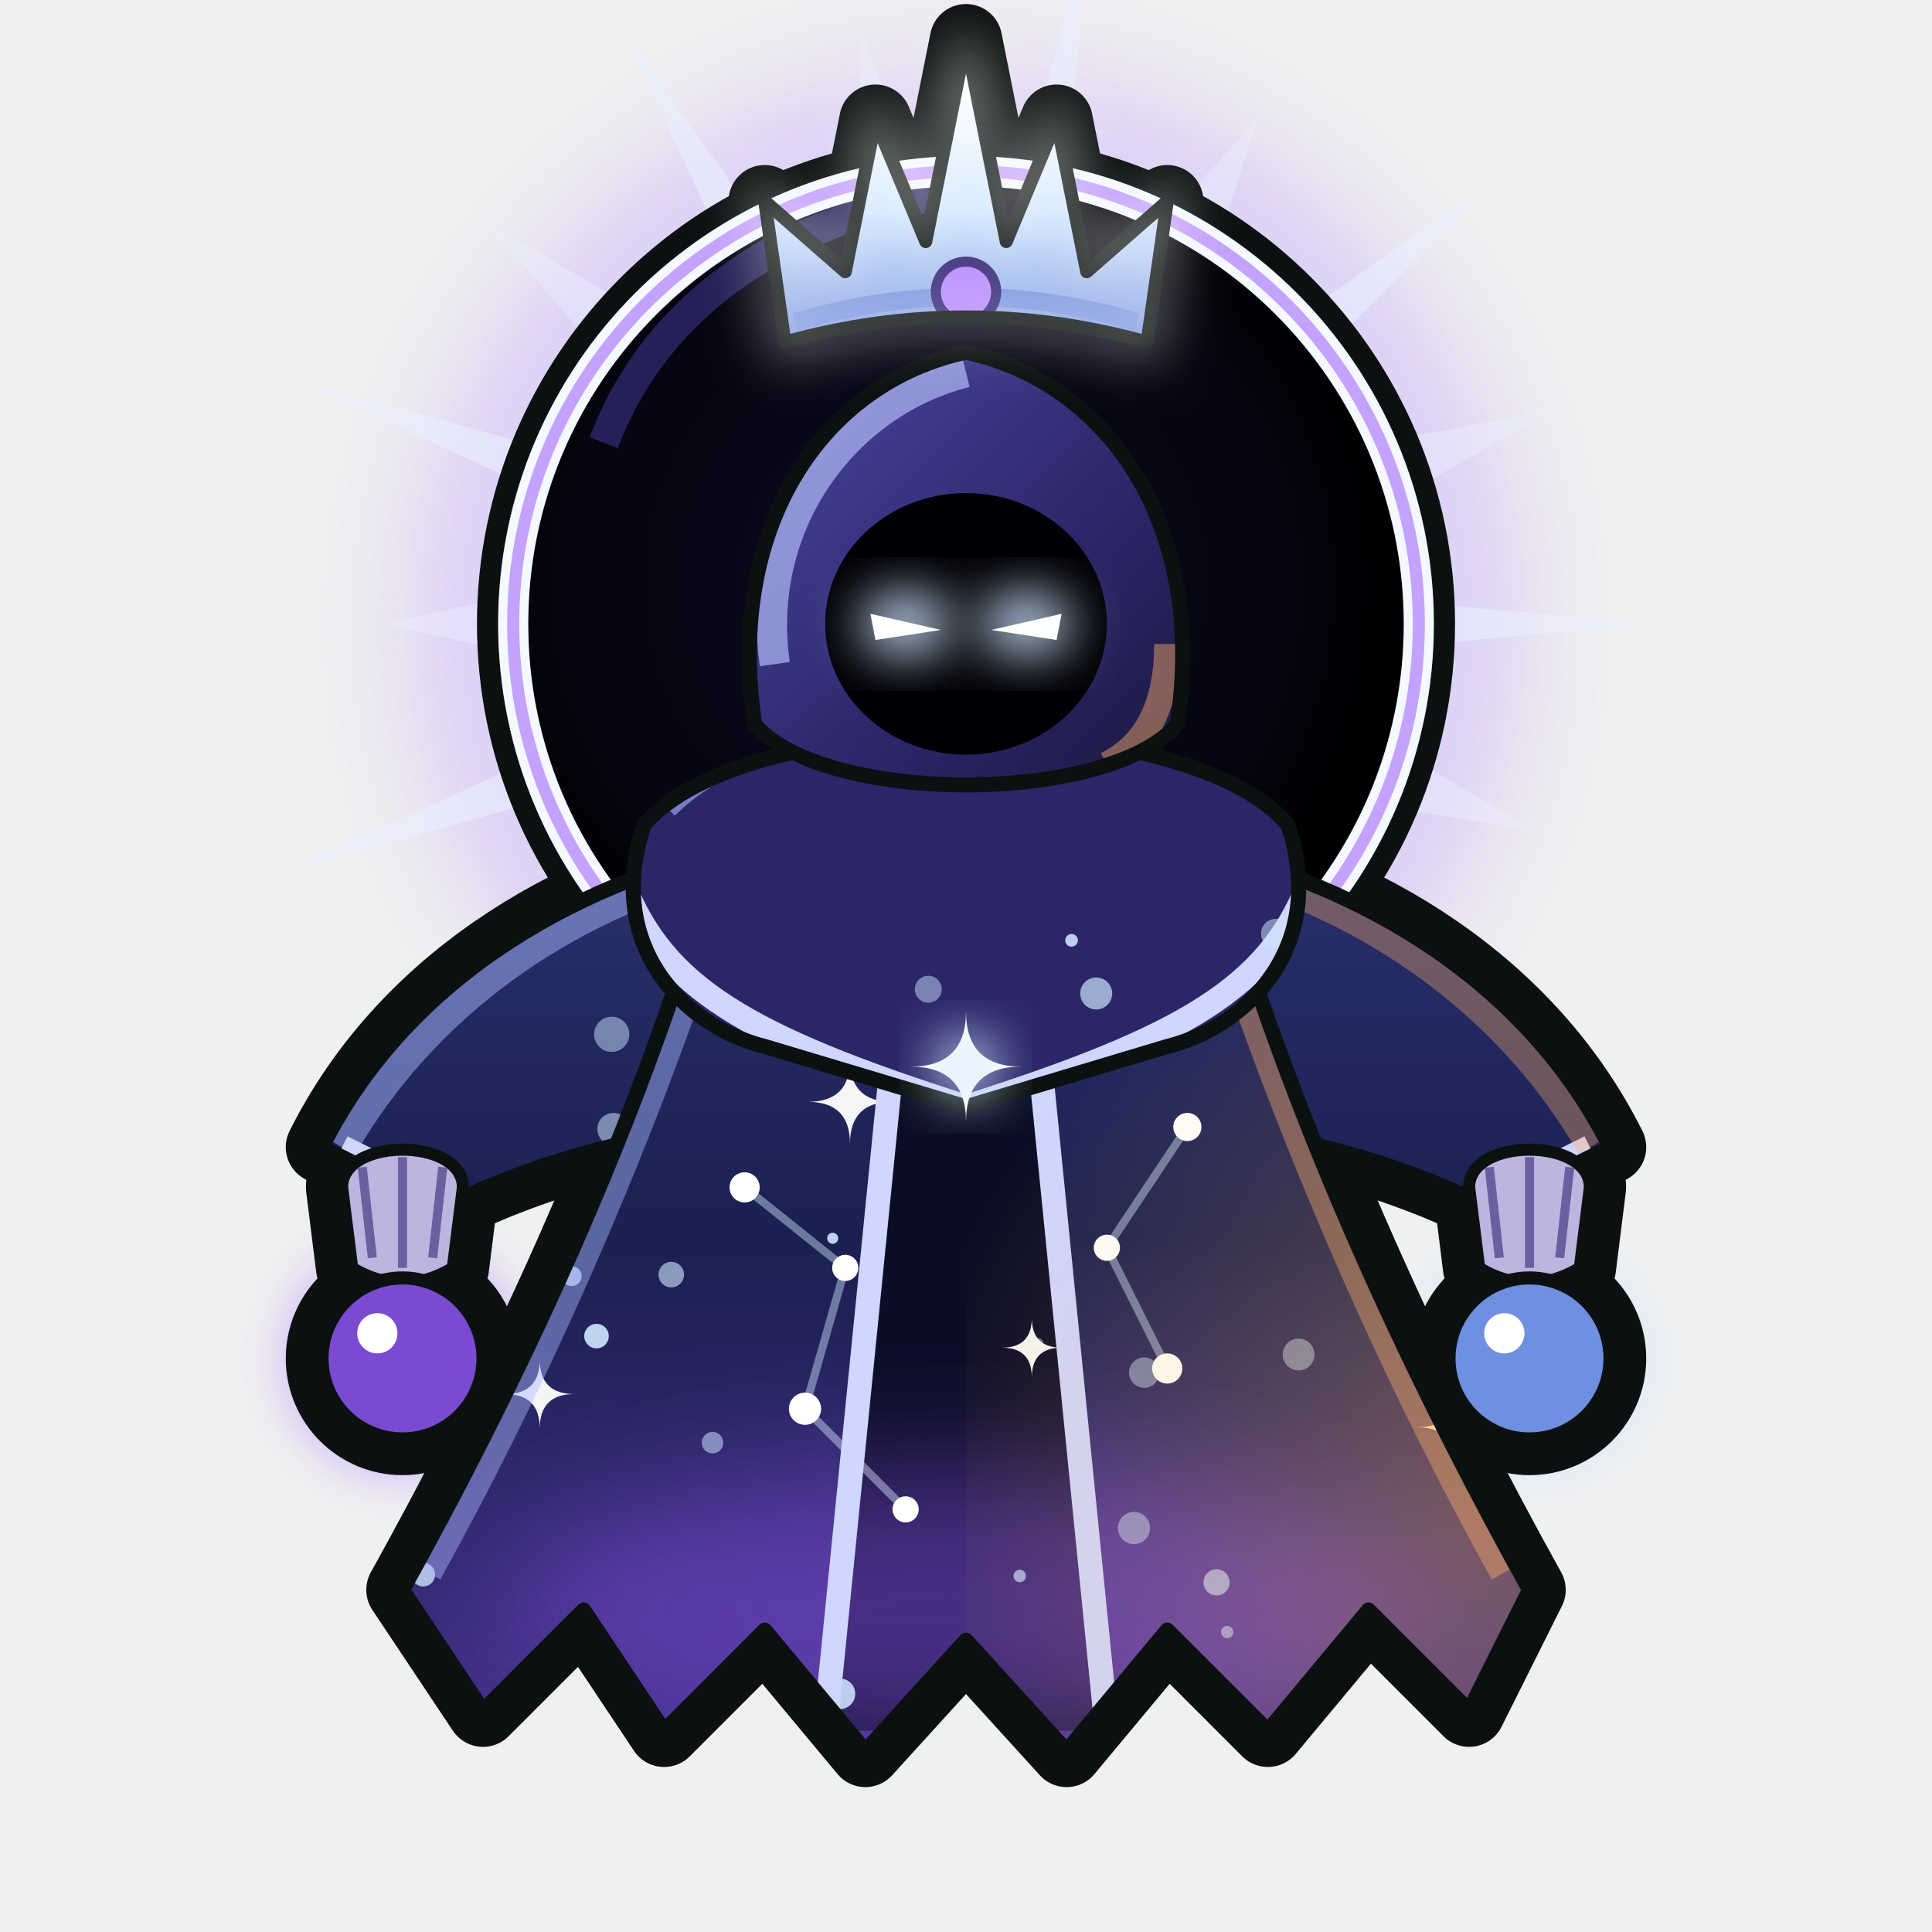
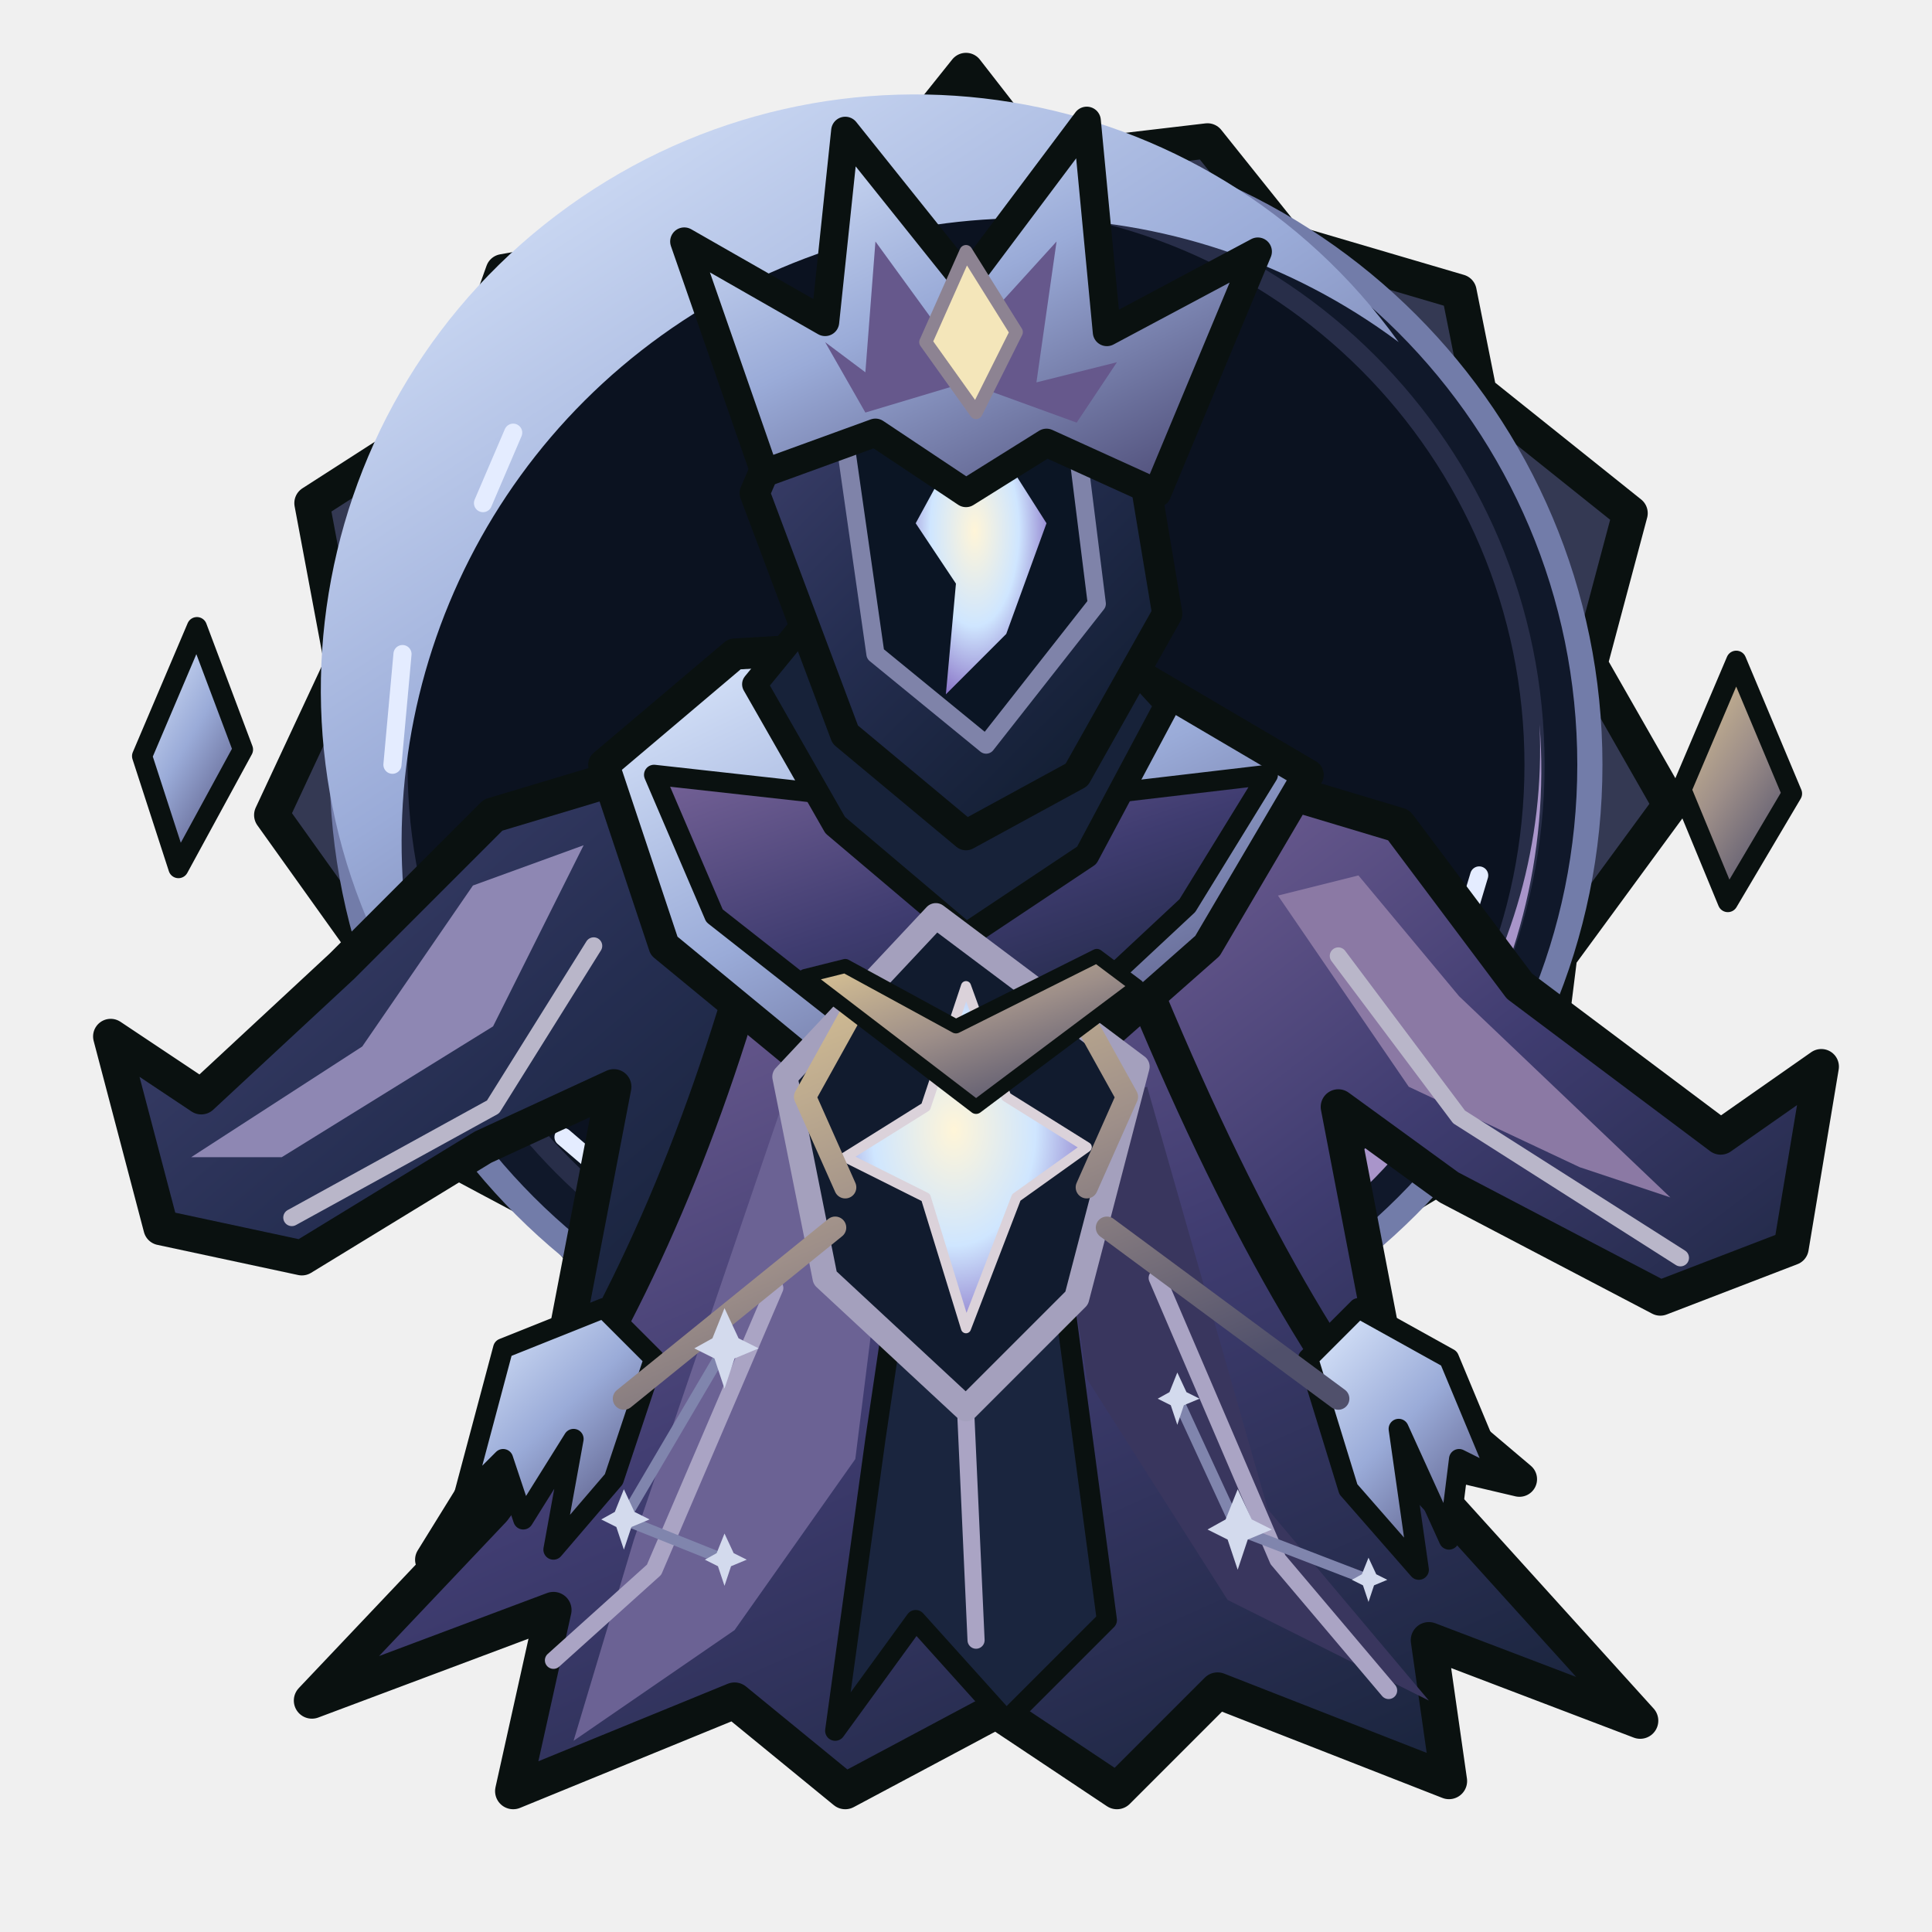
<svg xmlns="http://www.w3.org/2000/svg" viewBox="0 0 192 192" width="192" height="192">
  <defs>
-     <radialGradient id="be0-disk" gradientUnits="userSpaceOnUse" cx="92" cy="58" r="46">
-       <stop offset="0" stop-color="#0c0a22" />
-       <stop offset="0.8" stop-color="#05040f" />
-       <stop offset="1" stop-color="#000000" />
+     <linearGradient id="hl-eclipse-0-robe" x1="0" y1="0" x2="0.75" y2="1">
+       <stop stop-color="#756297" />
+       <stop offset=".52" stop-color="#3f3c70" />
+       <stop offset="1" stop-color="#1c2640" />
+     </linearGradient>
+     <linearGradient id="hl-eclipse-0-fold" x1="0" y1="0" x2="0.75" y2="1">
+       <stop stop-color="#444574" />
+       <stop offset=".52" stop-color="#252e51" />
+       <stop offset="1" stop-color="#111d30" />
+     </linearGradient>
+     <linearGradient id="hl-eclipse-0-silver" x1="0" y1="0" x2="0.75" y2="1">
+       <stop stop-color="#e1edff" />
+       <stop offset=".52" stop-color="#9aabd8" />
+       <stop offset="1" stop-color="#555580" />
+     </linearGradient>
+     <linearGradient id="hl-eclipse-0-brass" x1="0" y1="0" x2="0.75" y2="1">
+       <stop stop-color="#e0c995" />
+       <stop offset=".52" stop-color="#9e8f89" />
+       <stop offset="1" stop-color="#50506b" />
+     </linearGradient>
+     <radialGradient id="hl-eclipse-0-star" cx=".45" cy=".42" r=".65">
+       <stop stop-color="#fff5d8" />
+       <stop offset=".52" stop-color="#cfe6ff" />
+       <stop offset="1" stop-color="#8066c0" />
    </radialGradient>
-     <linearGradient id="be0-robe" gradientUnits="userSpaceOnUse" x1="0" y1="80" x2="0" y2="176">
-       <stop offset="0" stop-color="#2a3270" />
-       <stop offset="0.45" stop-color="#1b2050" />
-       <stop offset="1" stop-color="#43308a" />
-     </linearGradient>
-     <linearGradient id="be0-hood" gradientUnits="userSpaceOnUse" x1="76" y1="36" x2="118" y2="78">
-       <stop offset="0" stop-color="#4a44a0" />
-       <stop offset="0.6" stop-color="#2b2668" />
-       <stop offset="1" stop-color="#1a1840" />
-     </linearGradient>
-     <linearGradient id="be0-crown" gradientUnits="userSpaceOnUse" x1="0" y1="14" x2="0" y2="40">
-       <stop offset="0" stop-color="#ffffff" />
-       <stop offset="0.5" stop-color="#cfe6ff" />
-       <stop offset="1" stop-color="#7f97e0" />
-     </linearGradient>
-     <radialGradient id="be0-hand" gradientUnits="userSpaceOnUse" cx="0" cy="0" r="8">
-       <stop offset="0" stop-color="#ece6ff" />
-       <stop offset="1" stop-color="#9a90c8" />
-     </radialGradient>
-     <radialGradient id="be0-orbA" gradientUnits="userSpaceOnUse" cx="0" cy="0" r="8">
-       <stop offset="0" stop-color="#ffffff" />
-       <stop offset="0.4" stop-color="#d8b8ff" />
-       <stop offset="1" stop-color="#7a4ad0" />
-     </radialGradient>
-     <radialGradient id="be0-orbB" gradientUnits="userSpaceOnUse" cx="0" cy="0" r="8">
-       <stop offset="0" stop-color="#ffffff" />
-       <stop offset="0.5" stop-color="#d8ecff" />
-       <stop offset="1" stop-color="#6f8fe0" />
-     </radialGradient>
-     <radialGradient id="be0-warm" gradientUnits="userSpaceOnUse" cx="150" cy="150" r="60">
-       <stop offset="0" stop-color="#ffb547" stop-opacity="0.35" />
-       <stop offset="1" stop-color="#ffb547" stop-opacity="0" />
-     </radialGradient>
-     <filter id="be0-glow" x="-60%" y="-60%" width="220%" height="220%">
-       <feGaussianBlur stdDeviation="2.6" />
-     </filter>
-     <filter id="be0-corona" x="-60%" y="-60%" width="220%" height="220%">
-       <feGaussianBlur stdDeviation="7" />
-     </filter>
-     <filter id="be0-neb" x="-60%" y="-60%" width="220%" height="220%">
-       <feGaussianBlur stdDeviation="6" />
-     </filter>
  </defs>
-   <g>
-     <circle cx="96" cy="62" r="52" fill="#b88cff" filter="url(#be0-corona)" opacity="0.55" />
-     <circle cx="96" cy="62" r="48" fill="#e8f0ff" filter="url(#be0-glow)" opacity="0.55" />
-     <path d="M 139.95 59.8 L 164 62 L 139.95 64.2 Z" fill="#e8f0ff" opacity="0.6" />
-     <path d="M 138.3 74.12 L 152.38 82.52 L 136.19 79.9 Z" fill="#e8f0ff" opacity="0.45" />
-     <path d="M 131.08 88.56 L 151.16 108.28 L 128.25 91.93 Z" fill="#e8f0ff" opacity="0.6" />
-     <path d="M 120.61 98.47 L 125 112.23 L 115.28 101.55 Z" fill="#e8f0ff" opacity="0.45" />
-     <path d="M 105.8 104.9 L 108.16 130.94 L 101.47 105.66 Z" fill="#e8f0ff" opacity="0.6" />
-     <path d="M 91.41 105.76 L 85.23 123.06 L 85.35 104.69 Z" fill="#e8f0ff" opacity="0.45" />
-     <path d="M 75.93 101.16 L 62 120.89 L 72.12 98.96 Z" fill="#e8f0ff" opacity="0.6" />
-     <path d="M 64.35 92.57 L 50.04 100.57 L 60.4 87.86 Z" fill="#e8f0ff" opacity="0.45" />
-     <path d="M 55.46 79.1 L 28.34 86.63 L 53.95 74.96 Z" fill="#e8f0ff" opacity="0.6" />
-     <path d="M 52.11 65.08 L 38 62 L 52.11 58.92 Z" fill="#e8f0ff" opacity="0.45" />
-     <path d="M 53.95 49.04 L 30.22 38.06 L 55.46 44.9 Z" fill="#e8f0ff" opacity="0.6" />
-     <path d="M 60.4 36.14 L 48.51 22.15 L 64.35 31.43 Z" fill="#e8f0ff" opacity="0.45" />
-     <path d="M 72.12 25.04 L 62 3.11 L 75.93 22.84 Z" fill="#e8f0ff" opacity="0.6" />
-     <path d="M 85.35 19.31 L 85.58 2.91 L 91.41 18.24 Z" fill="#e8f0ff" opacity="0.45" />
-     <path d="M 101.47 18.34 L 108.5 -8.91 L 105.8 19.1 Z" fill="#e8f0ff" opacity="0.6" />
-     <path d="M 115.28 22.45 L 125 11.77 L 120.61 25.53 Z" fill="#e8f0ff" opacity="0.45" />
-     <path d="M 128.25 32.07 L 149.62 17 L 131.08 35.44 Z" fill="#e8f0ff" opacity="0.6" />
-     <path d="M 136.19 44.1 L 154.26 40.79 L 138.3 49.88 Z" fill="#e8f0ff" opacity="0.45" />
-     <circle cx="40" cy="135" r="11" fill="#b88cff" filter="url(#be0-glow)" opacity="0.8" />
-     <circle cx="152" cy="135" r="11" fill="#cfe6ff" filter="url(#be0-glow)" opacity="0.8" />
-   </g>
-   <g>
-     <path d="M 51 62 A 45 45 0 1 0 141 62 A 45 45 0 1 0 51 62 Z" transform="translate(0 0)" fill="#0a1110" stroke="#0a1110" stroke-width="7.2" stroke-linejoin="round" stroke-linecap="round" />
-     <path d="M 74 84 C 56 88 40 98 32 114 L 44 120 C 52 116 64 112 76 112 Z" transform="translate(0 0)" fill="#0a1110" stroke="#0a1110" stroke-width="7.2" stroke-linejoin="round" stroke-linecap="round" />
-     <path d="M 118 84 C 136 88 152 98 160 114 L 148 120 C 140 116 128 112 116 112 Z" transform="translate(0 0)" fill="#0a1110" stroke="#0a1110" stroke-width="7.2" stroke-linejoin="round" stroke-linecap="round" />
-     <path d="M 34 118 C 34 113 46 113 46 118 L 45 126 Q 40 129 35 126 Z" transform="translate(0 0)" fill="#0a1110" stroke="#0a1110" stroke-width="7.2" stroke-linejoin="round" stroke-linecap="round" />
-     <path d="M 32 135 A 8 8 0 1 0 48 135 A 8 8 0 1 0 32 135 Z" transform="translate(0 0)" fill="#0a1110" stroke="#0a1110" stroke-width="7.2" stroke-linejoin="round" stroke-linecap="round" />
-     <path d="M 146 118 C 146 113 158 113 158 118 L 157 126 Q 152 129 147 126 Z" transform="translate(0 0)" fill="#0a1110" stroke="#0a1110" stroke-width="7.2" stroke-linejoin="round" stroke-linecap="round" />
-     <path d="M 144 135 A 8 8 0 1 0 160 135 A 8 8 0 1 0 144 135 Z" transform="translate(0 0)" fill="#0a1110" stroke="#0a1110" stroke-width="7.2" stroke-linejoin="round" stroke-linecap="round" />
-     <path d="M 72 82 C 64 112 50 140 40 158 L 48 170 L 58 160 L 66 172 L 76 162 L 86 174 L 96 163 L 106 174 L 116 162 L 126 172 L 136 160 L 146 170 L 152 158 C 142 140 128 112 120 82 Z" transform="translate(0 0)" fill="#0a1110" stroke="#0a1110" stroke-width="7.2" stroke-linejoin="round" stroke-linecap="round" />
-     <path d="M 64 82 C 74 70 118 70 128 82 C 132 94 124 102 116 104 L 96 110 L 76 104 C 68 102 60 94 64 82 Z" transform="translate(0 0)" fill="#0a1110" stroke="#0a1110" stroke-width="7.2" stroke-linejoin="round" stroke-linecap="round" />
-     <path d="M 75 72 C 72 52 82 38 96 35 C 110 38 120 52 117 72 C 110 80 82 80 75 72 Z" transform="translate(0 0)" fill="#0a1110" stroke="#0a1110" stroke-width="7.2" stroke-linejoin="round" stroke-linecap="round" />
-     <path d="M 78 40 L 76 26 L 84 33 L 87 18 L 92 30 L 96 10 L 100 30 L 105 18 L 108 33 L 116 26 L 114 40 Q 96 35 78 40 Z" transform="translate(0 -6)" fill="#0a1110" stroke="#0a1110" stroke-width="7.2" stroke-linejoin="round" stroke-linecap="round" />
-   </g>
-   <g>
-     <g transform="translate(0 0)">
-       <path d="M 51 62 A 45 45 0 1 0 141 62 A 45 45 0 1 0 51 62 Z" fill="url(#be0-disk)" />
-       <clipPath id="be0-c0">
-         <path d="M 51 62 A 45 45 0 1 0 141 62 A 45 45 0 1 0 51 62 Z" />
-       </clipPath>
-       <g clip-path="url(#be0-c0)">
-         <path d="M 60 44 C 66 28 82 20 98 19" fill="none" stroke="#3a3488" stroke-width="3" opacity="0.6" />
+   <g stroke-linejoin="round" stroke-linecap="round">
+     <path d="M96 7 103 16 120 14 128 24 145 29 147 39 162 51 158 66 166 80 155 95 153 111 138 120 127 134 108 134 94 144 81 133 65 133 54 120 39 112 37 95 27 81 34 66 31 50 45 41 50 27 67 24 76 14 88 17Z" fill="#343953" stroke="#0a1110" stroke-width="3.5" />
+     <ellipse cx="96" cy="76" rx="62" ry="62" fill="#10182a" stroke="#727ca9" stroke-width="2.5" />
+     <ellipse cx="96" cy="76" rx="56.5" ry="56.5" fill="#0b1220" stroke="#282e49" stroke-width="2" />
+     <path d="M139 34 A59 59 0 0 0 43 103 A62 62 0 0 1 139 34Z" fill="url(#hl-eclipse-0-silver)" stroke="none" stroke-width="3" />
+     <path d="M153 72 A58 58 0 0 1 115 131 L118 125 A54 54 0 0 0 153 72Z" fill="#a995ca" stroke="none" stroke-width="3" />
+     <path d="M48 50 51 43M39 76 40 65M56 113 63 119M147 87 144 97" fill="none" stroke="#e4ecff" stroke-width="1.8" />
+     <g transform="translate(96 178) scale(1 1) translate(-96 -178)">
+       <path d="M69 75 49 81 34 96 20 109 11 103 16 122 30 125 48 114 61 108 56 134 43 155 58 144 73 122 81 95Z" fill="url(#hl-eclipse-0-fold)" stroke="#0a1110" stroke-width="3.5" />
+       <path d="M119 76 139 82 151 98 171 113 181 106 178 124 165 129 144 118 133 110 138 136 151 147 134 143 118 120 111 97Z" fill="url(#hl-eclipse-0-robe)" stroke="#0a1110" stroke-width="3.5" />
+       <path d="M47 88 58 84 49 102 28 115 19 115 36 104Z" fill="#8e87b3" stroke="none" stroke-width="3" />
+       <path d="M135 87 145 99 166 119 157 116 140 108 127 89Z" fill="#8b79a4" stroke="none" stroke-width="3" />
+       <path d="M29 121 49 110 59 94M133 95 145 111 167 125" fill="none" stroke="#b9b6c9" stroke-width="1.7" />
+       <path d="M73 101 114 99 Q129 135 144 150 L163 171 142 163 144 177 121 168 111 178 99 170 84 178 73 169 51 178 55 160 31 169 49 150 Q64 130 73 101Z" fill="url(#hl-eclipse-0-robe)" stroke="#0a1110" stroke-width="3.6" />
+       <path d="M78 109 89 113 85 145 73 162 57 173 63 153Z" fill="#6b6294" stroke="none" stroke-width="3" />
+       <path d="M104 111 114 108 126 150 142 169 122 159 108 137Z" fill="#39365e" stroke="none" stroke-width="3" />
+       <path d="M91 116 104 116 110 161 100 171 91 161 83 172 87 143Z" fill="#1a253e" stroke="#0a1110" stroke-width="2" />
+       <path d="M77 128 65 156 55 165M115 127 127 155 138 168M96 141 97 163" fill="none" stroke="#aaa4c4" stroke-width="1.7" />
+       <path d="M50 134 60 130 65 135 61 147 55 154 57 143 52 151 50 145 46 149Z" fill="url(#hl-eclipse-0-silver)" stroke="#0a1110" stroke-width="2" />
+       <path d="M135 130 144 135 149 147 145 145 144 153 139 142 141 156 134 148 130 135Z" fill="url(#hl-eclipse-0-silver)" stroke="#0a1110" stroke-width="2" />
+       <path d="M60 76 73 65 90 64 113 67 130 77 120 94 103 109 83 108 66 94Z" fill="url(#hl-eclipse-0-silver)" stroke="#0a1110" stroke-width="3.1" />
+       <path d="M65 77 83 79 95 91 109 79 126 77 118 90 103 104 85 102 71 91Z" fill="url(#hl-eclipse-0-robe)" stroke="#0a1110" stroke-width="2" />
+       <path d="M75 68 84 57 105 58 116 70 108 85 96 93 83 82Z" fill="#172239" stroke="#0a1110" stroke-width="2.5" />
+       <path d="M75 49 81 35 96 29 113 43 116 61 107 77 96 83 84 73Z" fill="url(#hl-eclipse-0-fold)" stroke="#0a1110" stroke-width="3" />
+       <path d="M84 44 95 37 107 44 109 60 98 74 87 65Z" fill="#0b1524" stroke="#7f83a9" stroke-width="1.8" />
+       <g transform="translate(97 54) scale(1 1) translate(-97 -54)">
+         <path d="M97 41 104 52 100 63 94 69 95 58 91 52Z" fill="url(#hl-eclipse-0-star)" stroke="none" stroke-width="3" />
      </g>
-       <path d="M 51 62 A 45 45 0 1 0 141 62 A 45 45 0 1 0 51 62 Z" fill="none" stroke="#f4f8ff" stroke-width="3" />
-       <path d="M 51 62 A 45 45 0 1 0 141 62 A 45 45 0 1 0 51 62 Z" fill="none" stroke="#b88cff" stroke-width="1.2" transform="translate(0 0)" opacity="0.8" />
+       <path d="M76 47 68 24 82 32 84 13 96 28 108 12 110 33 125 25 115 49 104 44 96 49 87 43Z" fill="url(#hl-eclipse-0-silver)" stroke="#0a1110" stroke-width="2.8" />
+       <path d="M82 34 86 37 87 24 95 35 105 24 103 38 111 36 107 42 96 38 86 41Z" fill="#66588c" stroke="none" stroke-width="3" />
+       <path d="M96 25 101 33 97 41 92 34Z" fill="#f4e6ba" stroke="#8d8392" stroke-width="1.3" />
+       <path d="M93 91 113 106 107 129 96 140 82 127 78 107Z" fill="#111b2e" stroke="#a4a0bd" stroke-width="2.5" />
+       <g transform="translate(96 115) scale(1 1) translate(-96 -115)">
+         <path d="M96 98 100 109 108 114 101 119 96 132 92 119 84 115 92 110Z" fill="url(#hl-eclipse-0-star)" stroke="#dbd2da" stroke-width="1" />
+       </g>
+       <path d="M62 139 83 122M110 122 133 139M85 100 80 109 84 118M107 100 112 109 108 118" fill="none" stroke="url(#hl-eclipse-0-brass)" stroke-width="2.2" />
+       <path d="M80 97 84 96 95 102 109 95 113 98 97 110Z" fill="url(#hl-eclipse-0-brass)" stroke="#0a1110" stroke-width="1.4" />
+       <path d="M72 134 62 151 72 155M117 139 123 152 136 157" fill="none" stroke="#8085ad" stroke-width="1.1" />
+       <path d="M72 130 73.4 133 75.4 134 73 135 72 138 71 135 69 134 70.8 133Z" fill="#d3daed" stroke="none" stroke-width="3" />
+       <path d="M62 148 63.05 150.25 64.55 151 62.75 151.75 62 154 61.25 151.75 59.75 151 61.1 150.25Z" fill="#d3daed" stroke="none" stroke-width="3" />
+       <path d="M72 152.4 72.91 154.35 74.21 155 72.65 155.65 72 157.6 71.35 155.65 70.05 155 71.22 154.35Z" fill="#d3daed" stroke="none" stroke-width="3" />
+       <path d="M117 136.4 117.91 138.35 119.21 139 117.65 139.65 117 141.6 116.35 139.65 115.05 139 116.22 138.35Z" fill="#d3daed" stroke="none" stroke-width="3" />
+       <path d="M123 148 124.4 151 126.4 152 124 153 123 156 122 153 120 152 121.8 151Z" fill="#d3daed" stroke="none" stroke-width="3" />
+       <path d="M136 154.8 136.77 156.45 137.87 157 136.55 157.55 136 159.2 135.45 157.55 134.35 157 135.34 156.45Z" fill="#d3daed" stroke="none" stroke-width="3" />
    </g>
-     <g transform="translate(0 0)">
-       <path d="M 74 84 C 56 88 40 98 32 114 L 44 120 C 52 116 64 112 76 112 Z" fill="url(#be0-robe)" />
-       <clipPath id="be0-c1">
-         <path d="M 74 84 C 56 88 40 98 32 114 L 44 120 C 52 116 64 112 76 112 Z" />
-       </clipPath>
-       <g clip-path="url(#be0-c1)">
-         <circle cx="30.02" cy="119.26" r="1.17" fill="#cfe6ff" opacity="0.93" />
-         <circle cx="36.88" cy="116.2" r="1.49" fill="#cfe6ff" opacity="0.49" />
-         <circle cx="30.51" cy="87.26" r="0.6" fill="#cfe6ff" opacity="0.55" />
-         <circle cx="69.1" cy="91.83" r="0.51" fill="#cfe6ff" opacity="0.46" />
-         <circle cx="32.46" cy="89.08" r="1.57" fill="#cfe6ff" opacity="0.84" />
-         <circle cx="60.79" cy="102.79" r="1.75" fill="#cfe6ff" opacity="0.49" />
-         <circle cx="60.96" cy="112.2" r="1.6" fill="#cfe6ff" opacity="0.53" />
-         <circle cx="64.7" cy="122.17" r="1.1" fill="#cfe6ff" opacity="0.91" />
-         <path d="M 72 86 C 56 90 42 100 34 114" fill="none" stroke="#a9b8ff" stroke-width="3" opacity="0.5" />
-         <path d="M 34 114 L 46 120" stroke="#cfd6ff" stroke-width="2.4" />
-       </g>
-       <path d="M 74 84 C 56 88 40 98 32 114 L 44 120 C 52 116 64 112 76 112 Z" fill="none" stroke="#0a1110" stroke-width="1.5" stroke-linejoin="round" stroke-linecap="round" />
-     </g>
-     <g transform="translate(0 0)">
-       <path d="M 118 84 C 136 88 152 98 160 114 L 148 120 C 140 116 128 112 116 112 Z" fill="url(#be0-robe)" />
-       <clipPath id="be0-c2">
-         <path d="M 118 84 C 136 88 152 98 160 114 L 148 120 C 140 116 128 112 116 112 Z" />
-       </clipPath>
-       <g clip-path="url(#be0-c2)">
-         <circle cx="112.03" cy="98.41" r="0.96" fill="#cfe6ff" opacity="0.5" />
-         <circle cx="112.67" cy="80.48" r="1.12" fill="#cfe6ff" opacity="0.86" />
-         <circle cx="139.21" cy="90.68" r="0.78" fill="#cfe6ff" opacity="0.66" />
-         <circle cx="157.04" cy="121.96" r="1.2" fill="#cfe6ff" opacity="0.59" />
-         <circle cx="147.96" cy="121.95" r="1.21" fill="#cfe6ff" opacity="0.53" />
-         <circle cx="148.17" cy="118.97" r="1.31" fill="#cfe6ff" opacity="0.89" />
-         <circle cx="125.03" cy="114.35" r="0.55" fill="#cfe6ff" opacity="0.5" />
-         <circle cx="112.35" cy="101.51" r="1.05" fill="#cfe6ff" opacity="0.64" />
-         <path d="M 158 114 L 146 120" stroke="#cfd6ff" stroke-width="2.4" />
-         <path d="M 120 86 C 136 90 150 100 158 114" fill="none" stroke="#ffb067" stroke-width="2.6" opacity="0.35" />
-       </g>
-       <path d="M 118 84 C 136 88 152 98 160 114 L 148 120 C 140 116 128 112 116 112 Z" fill="none" stroke="#0a1110" stroke-width="1.5" stroke-linejoin="round" stroke-linecap="round" />
-     </g>
-     <g transform="translate(0 0)">
-       <path d="M 34 118 C 34 113 46 113 46 118 L 45 126 Q 40 129 35 126 Z" fill="#bdb4e0" />
-       <clipPath id="be0-c3">
-         <path d="M 34 118 C 34 113 46 113 46 118 L 45 126 Q 40 129 35 126 Z" />
-       </clipPath>
-       <g clip-path="url(#be0-c3)">
-         <path d="M 36 116 L 37 125 M 40 115 L 40 126 M 44 116 L 43 125" stroke="#6a60a0" stroke-width="0.9" />
-       </g>
-       <path d="M 34 118 C 34 113 46 113 46 118 L 45 126 Q 40 129 35 126 Z" fill="none" stroke="#0a1110" stroke-width="1.2" stroke-linejoin="round" stroke-linecap="round" />
-     </g>
-     <g transform="translate(0 0)">
-       <path d="M 32 135 A 8 8 0 1 0 48 135 A 8 8 0 1 0 32 135 Z" fill="url(#be0-orbA)" />
-       <path d="M 32 135 A 8 8 0 1 0 48 135 A 8 8 0 1 0 32 135 Z" fill="none" stroke="#0a1110" stroke-width="1.3" stroke-linejoin="round" stroke-linecap="round" />
-       <g transform="translate(37.5 132.5)">
-         <circle r="2" fill="#ffffff" />
-       </g>
-     </g>
-     <g transform="translate(0 0)">
-       <path d="M 146 118 C 146 113 158 113 158 118 L 157 126 Q 152 129 147 126 Z" fill="#bdb4e0" />
-       <clipPath id="be0-c5">
-         <path d="M 146 118 C 146 113 158 113 158 118 L 157 126 Q 152 129 147 126 Z" />
-       </clipPath>
-       <g clip-path="url(#be0-c5)">
-         <path d="M 148 116 L 149 125 M 152 115 L 152 126 M 156 116 L 155 125" stroke="#6a60a0" stroke-width="0.9" />
-       </g>
-       <path d="M 146 118 C 146 113 158 113 158 118 L 157 126 Q 152 129 147 126 Z" fill="none" stroke="#0a1110" stroke-width="1.2" stroke-linejoin="round" stroke-linecap="round" />
-     </g>
-     <g transform="translate(0 0)">
-       <path d="M 144 135 A 8 8 0 1 0 160 135 A 8 8 0 1 0 144 135 Z" fill="url(#be0-orbB)" />
-       <path d="M 144 135 A 8 8 0 1 0 160 135 A 8 8 0 1 0 144 135 Z" fill="none" stroke="#0a1110" stroke-width="1.3" stroke-linejoin="round" stroke-linecap="round" />
-       <g transform="translate(149.5 132.5)">
-         <circle r="2" fill="#ffffff" />
-       </g>
-     </g>
-     <g transform="translate(0 0)">
-       <path d="M 72 82 C 64 112 50 140 40 158 L 48 170 L 58 160 L 66 172 L 76 162 L 86 174 L 96 163 L 106 174 L 116 162 L 126 172 L 136 160 L 146 170 L 152 158 C 142 140 128 112 120 82 Z" fill="url(#be0-robe)" />
-       <clipPath id="be0-c7">
-         <path d="M 72 82 C 64 112 50 140 40 158 L 48 170 L 58 160 L 66 172 L 76 162 L 86 174 L 96 163 L 106 174 L 116 162 L 126 172 L 136 160 L 146 170 L 152 158 C 142 140 128 112 120 82 Z" />
-       </clipPath>
-       <g clip-path="url(#be0-c7)">
-         <path d="M 90 92 L 82 172 L 110 172 L 102 92 Z" fill="#0b0d26" />
-         <ellipse cx="96" cy="160" rx="46" ry="14" fill="#7a4ad0" filter="url(#be0-neb)" opacity="0.55" />
-         <circle cx="40.11" cy="156.18" r="0.54" fill="#cfe6ff" opacity="0.92" />
-         <circle cx="70.81" cy="143.37" r="1.07" fill="#cfe6ff" opacity="0.53" />
-         <circle cx="42.27" cy="114.36" r="0.66" fill="#cfe6ff" opacity="0.66" />
-         <circle cx="103.17" cy="133.49" r="0.51" fill="#cfe6ff" opacity="0.46" />
-         <circle cx="51.01" cy="121.97" r="1.22" fill="#cfe6ff" opacity="0.72" />
-         <circle cx="65.92" cy="87.29" r="1.51" fill="#cfe6ff" opacity="0.52" />
-         <circle cx="66.71" cy="126.67" r="1.27" fill="#cfe6ff" opacity="0.61" />
-         <circle cx="83.47" cy="168.33" r="1.52" fill="#cfe6ff" opacity="0.87" />
-         <circle cx="112.2" cy="167.36" r="0.94" fill="#cfe6ff" opacity="0.54" />
-         <circle cx="120.9" cy="157.25" r="1.3" fill="#cfe6ff" opacity="0.63" />
-         <circle cx="149.69" cy="114.16" r="1.59" fill="#cfe6ff" opacity="0.51" />
-         <circle cx="149.86" cy="119.15" r="0.62" fill="#cfe6ff" opacity="0.58" />
-         <path d="M 102.54 130.96 Q 102.54 133.93 105.51 133.93 Q 102.54 133.93 102.54 136.9 Q 102.54 133.93 99.57 133.93 Q 102.54 133.93 102.54 130.96 Z" fill="#ffffff" opacity="0.95" />
-         <path d="M 84.47 105.33 Q 84.47 109.5 88.65 109.5 Q 84.47 109.5 84.47 113.68 Q 84.47 109.5 80.29 109.5 Q 84.47 109.5 84.47 105.33 Z" fill="#ffffff" opacity="0.95" />
-         <circle cx="121.95" cy="162.19" r="0.61" fill="#cfe6ff" opacity="0.57" />
-         <circle cx="113.71" cy="136.41" r="1.51" fill="#cfe6ff" opacity="0.46" />
-         <circle cx="82.75" cy="123.06" r="0.55" fill="#cfe6ff" opacity="0.9" />
-         <circle cx="108.84" cy="101.45" r="0.88" fill="#cfe6ff" opacity="0.47" />
-         <path d="M 144.71 137.92 Q 144.71 141.84 148.63 141.84 Q 144.71 141.84 144.71 145.75 Q 144.71 141.84 140.8 141.84 Q 144.71 141.84 144.71 137.92 Z" fill="#ffffff" opacity="0.95" />
-         <path d="M 53.64 135.11 Q 53.64 138.54 57.08 138.54 Q 53.64 138.54 53.64 141.98 Q 53.64 138.54 50.21 138.54 Q 53.64 138.54 53.64 135.11 Z" fill="#ffffff" opacity="0.95" />
-         <circle cx="90.37" cy="174.28" r="1.43" fill="#cfe6ff" opacity="0.69" />
-         <circle cx="56.81" cy="126.82" r="0.99" fill="#cfe6ff" opacity="0.75" />
-         <circle cx="72.33" cy="172.91" r="1.4" fill="#cfe6ff" opacity="0.77" />
-         <circle cx="129.05" cy="134.61" r="1.58" fill="#cfe6ff" opacity="0.47" />
-         <circle cx="59.28" cy="132.78" r="1.22" fill="#cfe6ff" opacity="0.91" />
-         <circle cx="146.46" cy="117.12" r="0.75" fill="#cfe6ff" opacity="0.54" />
-         <circle cx="101.34" cy="156.62" r="0.62" fill="#cfe6ff" opacity="0.67" />
-         <circle cx="67.67" cy="87.7" r="0.83" fill="#cfe6ff" opacity="0.71" />
-         <circle cx="148.52" cy="148.76" r="1.02" fill="#cfe6ff" opacity="0.86" />
-         <circle cx="112.69" cy="151.85" r="1.6" fill="#cfe6ff" opacity="0.48" />
-         <circle cx="42.06" cy="156.48" r="1.18" fill="#cfe6ff" opacity="0.79" />
-         <path d="M 77.12 92.36 Q 77.12 95.38 80.14 95.38 Q 77.12 95.38 77.12 98.4 Q 77.12 95.38 74.1 95.38 Q 77.12 95.38 77.12 92.36 Z" fill="#ffffff" opacity="0.95" />
-         <circle cx="97.38" cy="102.9" r="1.16" fill="#cfe6ff" opacity="0.63" />
-         <circle cx="122.99" cy="99.81" r="0.93" fill="#cfe6ff" opacity="0.65" />
-         <path d="M 74 118 L 84 126 L 80 140 L 90 150 M 118 112 L 110 124 L 116 136" fill="none" stroke="#cfe6ff" stroke-width="0.8" opacity="0.45" />
-         <circle cx="74" cy="118" r="1.5" fill="#fff" />
-         <circle cx="84" cy="126" r="1.3" fill="#fff" />
-         <circle cx="80" cy="140" r="1.6" fill="#fff" />
-         <circle cx="90" cy="150" r="1.3" fill="#fff" />
-         <circle cx="118" cy="112" r="1.4" fill="#fff" />
-         <circle cx="110" cy="124" r="1.3" fill="#fff" />
-         <circle cx="116" cy="136" r="1.5" fill="#fff" />
-         <path d="M 90 92 L 82 172 M 102 92 L 110 172" fill="none" stroke="#cfd6ff" stroke-width="2.4" />
-         <rect x="96" y="80" width="96" height="100" fill="url(#be0-warm)" />
-         <path d="M 70 92 C 62 116 52 138 42 156" fill="none" stroke="#a9b8ff" stroke-width="4" opacity="0.45" />
-         <path d="M 122 92 C 130 116 140 138 150 156" fill="none" stroke="#ffb067" stroke-width="4" opacity="0.4" />
-       </g>
-       <path d="M 72 82 C 64 112 50 140 40 158 L 48 170 L 58 160 L 66 172 L 76 162 L 86 174 L 96 163 L 106 174 L 116 162 L 126 172 L 136 160 L 146 170 L 152 158 C 142 140 128 112 120 82 Z" fill="none" stroke="#0a1110" stroke-width="1.5" stroke-linejoin="round" stroke-linecap="round" />
-     </g>
-     <g transform="translate(0 0)">
-       <path d="M 64 82 C 74 70 118 70 128 82 C 132 94 124 102 116 104 L 96 110 L 76 104 C 68 102 60 94 64 82 Z" fill="#2b2668" />
-       <clipPath id="be0-c8">
-         <path d="M 64 82 C 74 70 118 70 128 82 C 132 94 124 102 116 104 L 96 110 L 76 104 C 68 102 60 94 64 82 Z" />
-       </clipPath>
-       <g clip-path="url(#be0-c8)">
-         <path d="M 62 88 C 66 98 74 103 96 110 C 118 103 126 98 130 88" fill="none" stroke="#cfd6ff" stroke-width="2.4" />
-         <path d="M 66 80 C 74 72 90 70 100 71" fill="none" stroke="#a9b8ff" stroke-width="3" opacity="0.6" />
-         <circle cx="62.07" cy="86.61" r="0.77" fill="#cfe6ff" opacity="0.74" />
-         <circle cx="106.49" cy="93.45" r="0.63" fill="#cfe6ff" opacity="0.88" />
-         <circle cx="108.94" cy="98.73" r="1.59" fill="#cfe6ff" opacity="0.69" />
-         <circle cx="72.75" cy="108.44" r="1.38" fill="#cfe6ff" opacity="0.63" />
-         <circle cx="92.47" cy="75.93" r="0.84" fill="#cfe6ff" opacity="0.68" />
-         <circle cx="114.36" cy="105" r="0.81" fill="#cfe6ff" opacity="0.53" />
-         <circle cx="92.25" cy="98.31" r="1.34" fill="#cfe6ff" opacity="0.48" />
-         <circle cx="126.79" cy="92.78" r="1.47" fill="#cfe6ff" opacity="0.52" />
-       </g>
-       <path d="M 64 82 C 74 70 118 70 128 82 C 132 94 124 102 116 104 L 96 110 L 76 104 C 68 102 60 94 64 82 Z" fill="none" stroke="#0a1110" stroke-width="1.5" stroke-linejoin="round" stroke-linecap="round" />
-       <path d="M 96 100.5 Q 96 106 101.5 106 Q 96 106 96 111.5 Q 96 106 90.5 106 Q 96 106 96 100.5 Z" fill="#ffffff" />
-       <circle cx="96" cy="106" r="3" fill="#cfe6ff" filter="url(#be0-glow)" />
-     </g>
-     <g transform="translate(0 0)">
-       <path d="M 75 72 C 72 52 82 38 96 35 C 110 38 120 52 117 72 C 110 80 82 80 75 72 Z" fill="url(#be0-hood)" />
-       <clipPath id="be0-c9">
-         <path d="M 75 72 C 72 52 82 38 96 35 C 110 38 120 52 117 72 C 110 80 82 80 75 72 Z" />
-       </clipPath>
-       <g clip-path="url(#be0-c9)">
-         <ellipse cx="96" cy="62" rx="14" ry="13" fill="#000004" />
-         <ellipse cx="90" cy="62" rx="4.5" ry="3" fill="#cfe6ff" filter="url(#be0-glow)" />
-         <ellipse cx="102" cy="62" rx="4.5" ry="3" fill="#cfe6ff" filter="url(#be0-glow)" />
-         <path d="M 86.5 61 L 93.5 62.6 L 87 63.6 Z M 105.5 61 L 98.5 62.6 L 105 63.6 Z" fill="#ffffff" />
-         <path d="M 77 66 C 75 52 84 40 96 37" fill="none" stroke="#b9c4ff" stroke-width="3" opacity="0.65" />
-         <path d="M 116 64 C 116 70 114 74 110 76" fill="none" stroke="#ffb067" stroke-width="2.6" opacity="0.45" />
-       </g>
-       <path d="M 75 72 C 72 52 82 38 96 35 C 110 38 120 52 117 72 C 110 80 82 80 75 72 Z" fill="none" stroke="#0a1110" stroke-width="1.5" stroke-linejoin="round" stroke-linecap="round" />
-     </g>
-     <g transform="translate(0 -6)">
-       <path d="M 78 40 L 76 26 L 84 33 L 87 18 L 92 30 L 96 10 L 100 30 L 105 18 L 108 33 L 116 26 L 114 40 Q 96 35 78 40 Z" fill="url(#be0-crown)" />
-       <clipPath id="be0-c10">
-         <path d="M 78 40 L 76 26 L 84 33 L 87 18 L 92 30 L 96 10 L 100 30 L 105 18 L 108 33 L 116 26 L 114 40 Q 96 35 78 40 Z" />
-       </clipPath>
-       <g clip-path="url(#be0-c10)">
-         <path d="M 79 38 Q 96 33 113 38" fill="none" stroke="#7f97e0" stroke-width="1.8" />
-         <circle cx="96" cy="35" r="3" fill="#b88cff" stroke="#3a2a7a" stroke-width="1" />
-       </g>
-       <path d="M 78 40 L 76 26 L 84 33 L 87 18 L 92 30 L 96 10 L 100 30 L 105 18 L 108 33 L 116 26 L 114 40 Q 96 35 78 40 Z" fill="none" stroke="#0a1110" stroke-width="1.3" stroke-linejoin="round" stroke-linecap="round" />
-       <path d="M 78 40 L 76 26 L 84 33 L 87 18 L 92 30 L 96 10 L 100 30 L 105 18 L 108 33 L 116 26 L 114 40 Q 96 35 78 40 Z" fill="none" stroke="#ffffff" stroke-width="2.5" filter="url(#be0-glow)" opacity="0.5" />
+     <g transform="rotate(2 96 80)">
+       <path d="M19 65 24 77 18 89 14 78Z" fill="url(#hl-eclipse-0-silver)" stroke="#0a1110" stroke-width="2" />
+       <path d="M172 63 178 76 172 87 167 76Z" fill="url(#hl-eclipse-0-brass)" stroke="#0a1110" stroke-width="2" />
    </g>
  </g>
</svg>
